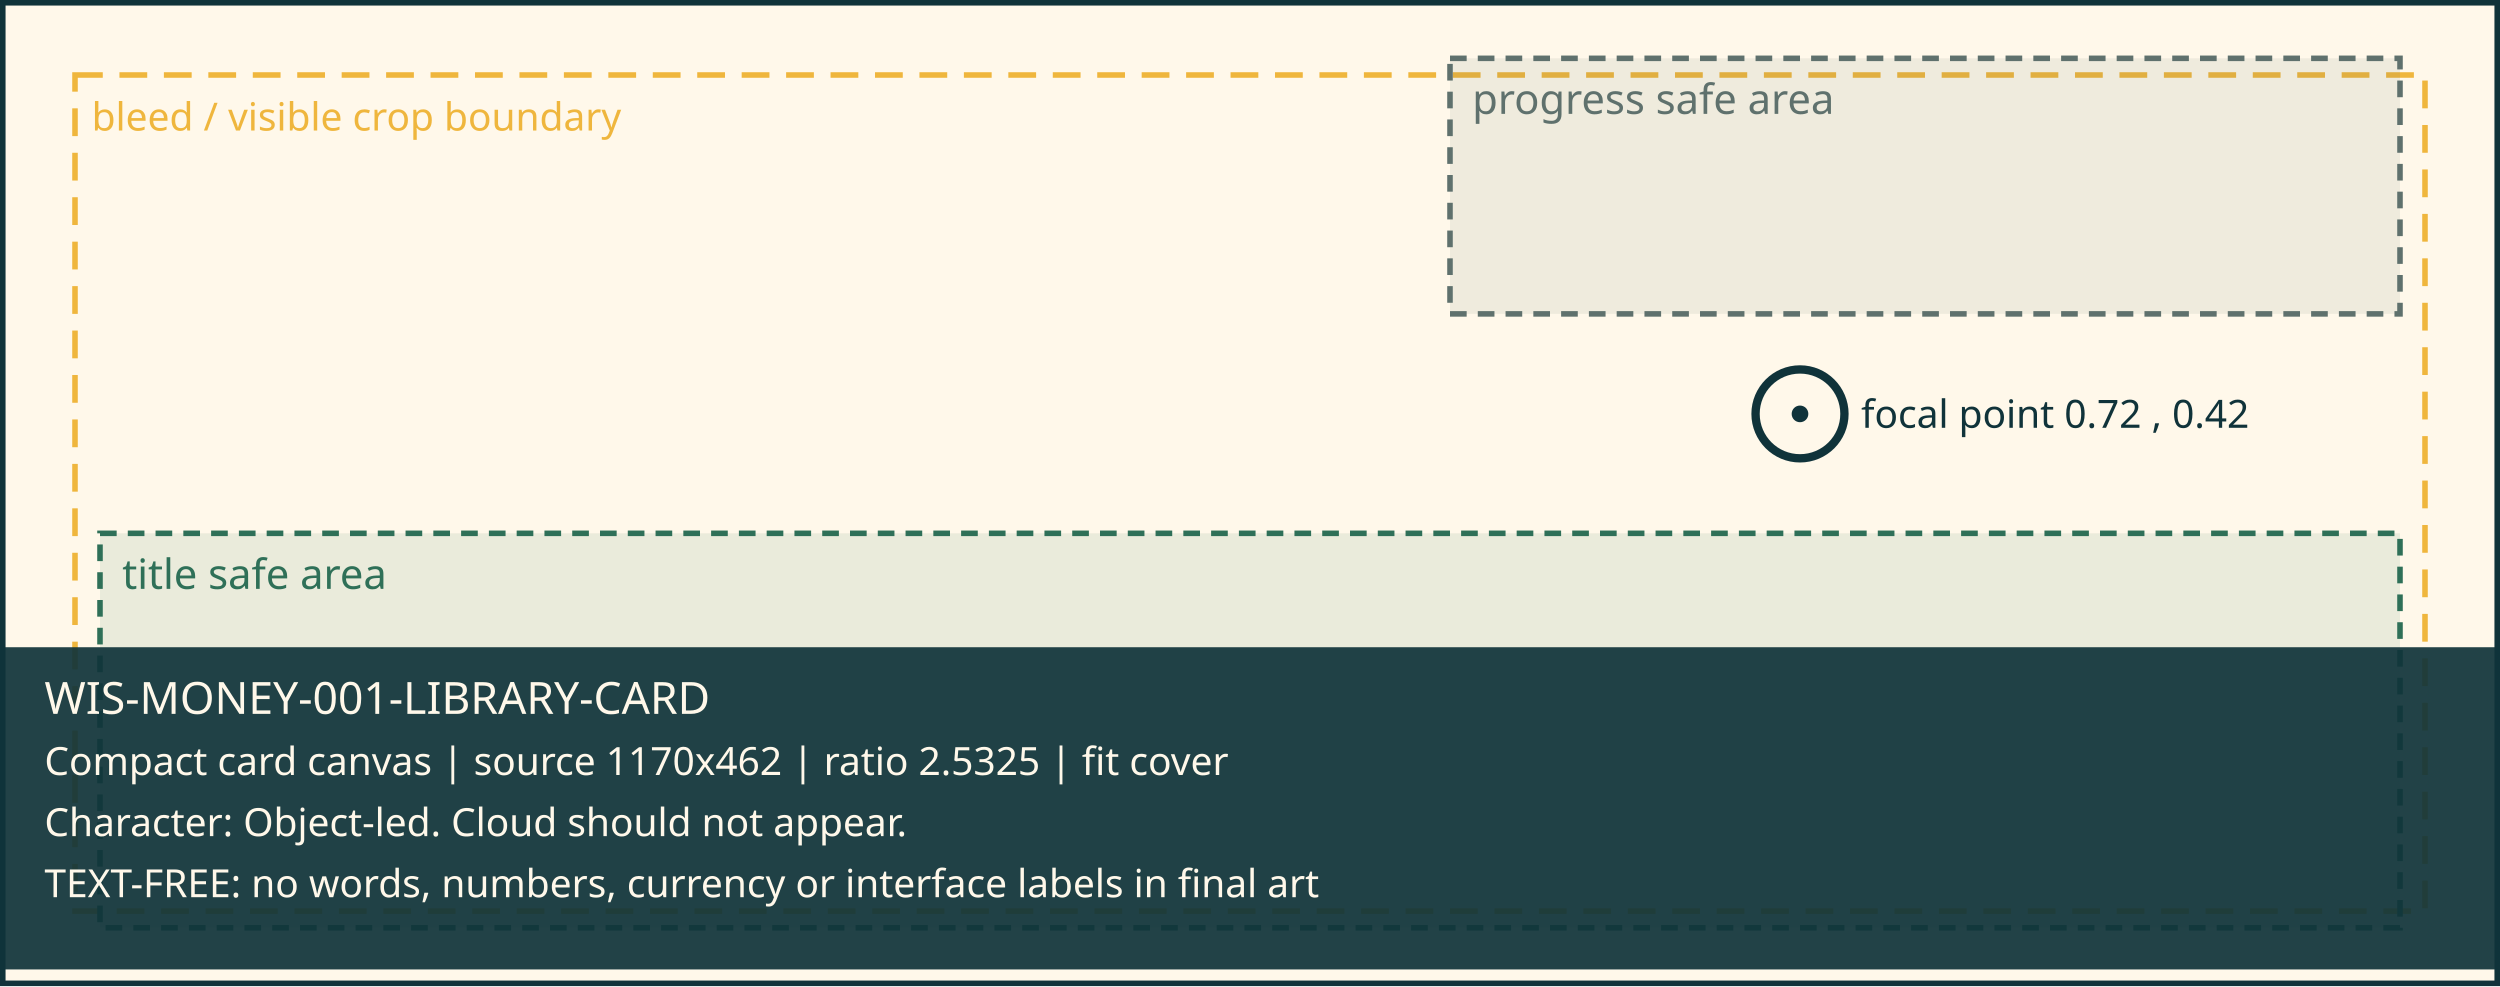
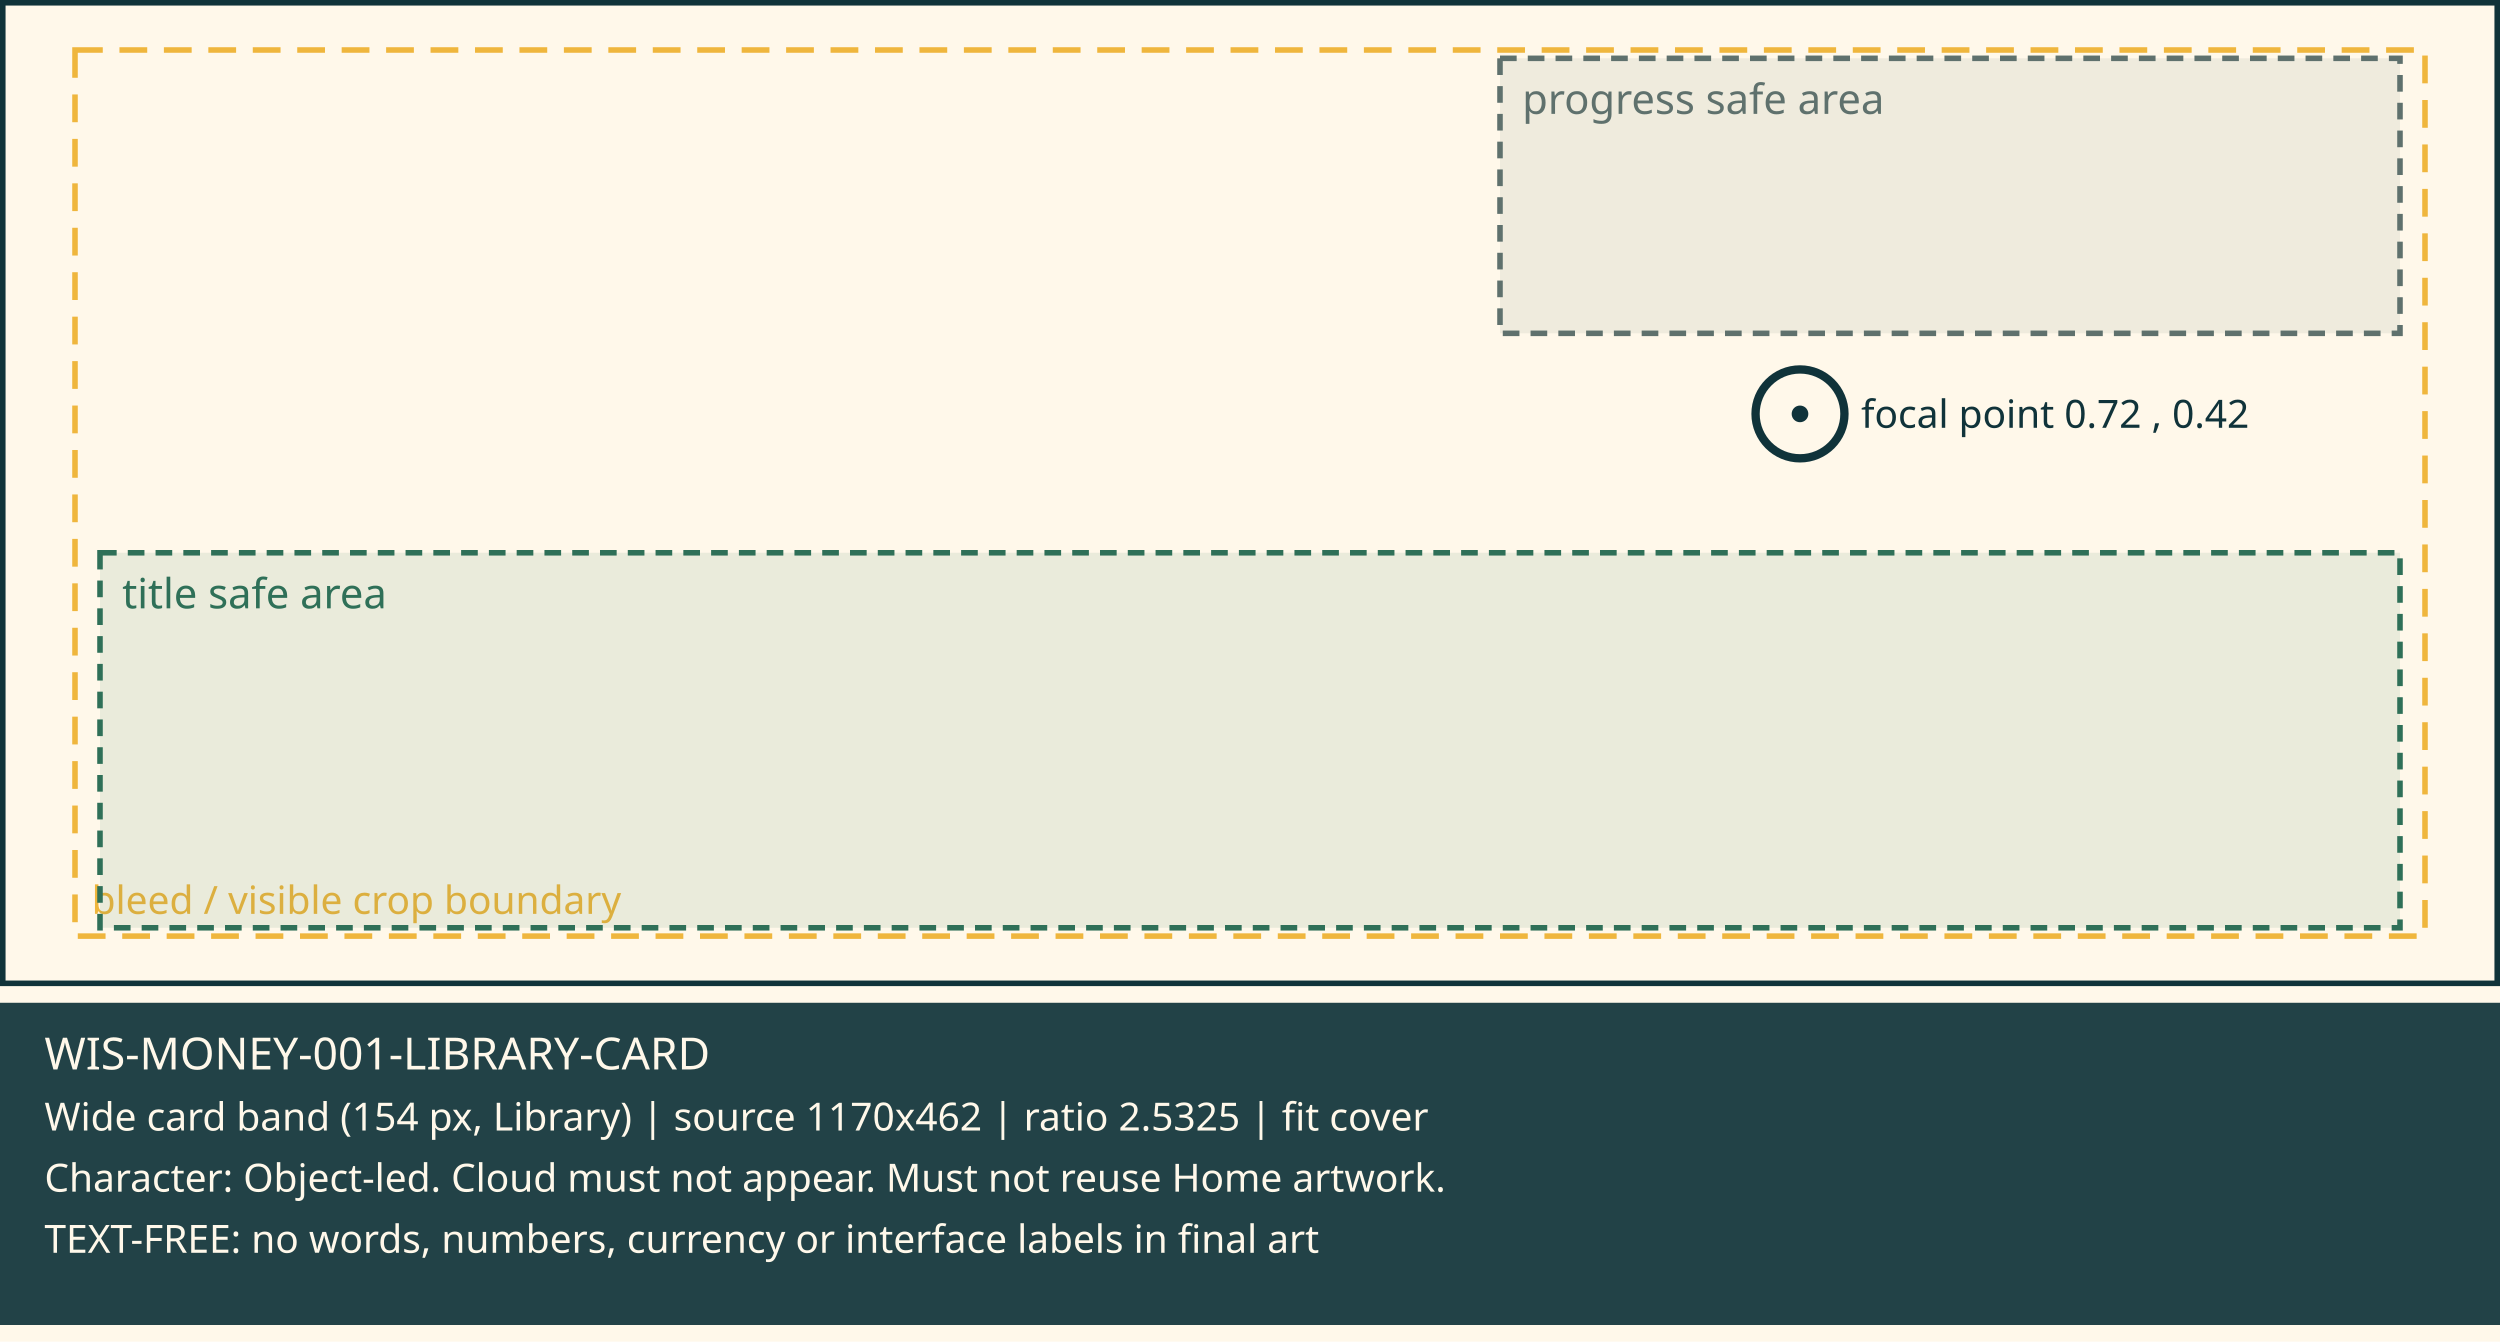
- <svg xmlns="http://www.w3.org/2000/svg" width="900" height="355" viewBox="0 0 900 355">
-   <rect width="900" height="355" fill="#FFF8EA" />
+ <svg xmlns="http://www.w3.org/2000/svg" width="900" height="483" viewBox="0 0 900 483">
+   <rect width="900" height="483" fill="#FFF8EA" />
  <rect x="1" y="1" width="898" height="353" fill="none" stroke="#10333A" stroke-width="2" />
-   <rect x="27" y="27" width="846" height="301" fill="none" stroke="#EFB63D" stroke-width="2" stroke-dasharray="10 6" />
-   <text x="33" y="47" font-family="sans-serif" font-size="14" fill="#EFB63D">bleed / visible crop boundary</text>
-   <rect x="36" y="192" width="828" height="142" fill="#2F7058" fill-opacity="0.10" stroke="#2F7058" stroke-width="2" stroke-dasharray="6 4" />
-   <text x="44" y="212" font-family="sans-serif" font-size="15" fill="#2F7058">title safe area</text>
-   <rect x="522" y="21" width="342" height="92" fill="#5F716D" fill-opacity="0.10" stroke="#5F716D" stroke-width="2" stroke-dasharray="6 4" />
-   <text x="530" y="41" font-family="sans-serif" font-size="15" fill="#5F716D">progress safe area</text>
+   <rect x="27" y="18" width="846" height="319" fill="none" stroke="#EFB63D" stroke-width="2" stroke-dasharray="10 6" />
+   <text x="33" y="329" font-family="sans-serif" font-size="14" fill="#EFB63D">bleed / visible crop boundary</text>
+   <rect x="36" y="199" width="828" height="135" fill="#2F7058" fill-opacity="0.10" stroke="#2F7058" stroke-width="2" stroke-dasharray="6 4" />
+   <text x="44" y="219" font-family="sans-serif" font-size="15" fill="#2F7058">title safe area</text>
+   <rect x="540" y="21" width="324" height="99" fill="#5F716D" fill-opacity="0.10" stroke="#5F716D" stroke-width="2" stroke-dasharray="6 4" />
+   <text x="548" y="41" font-family="sans-serif" font-size="15" fill="#5F716D">progress safe area</text>
  <circle cx="648" cy="149" r="16" fill="none" stroke="#10333A" stroke-width="3" />
  <circle cx="648" cy="149" r="3" fill="#10333A" />
  <text x="670" y="154" font-family="sans-serif" font-size="14" fill="#10333A">focal point 0.72 , 0.42</text>
-   <rect x="0" y="233" width="900" height="116" fill="#10333A" fill-opacity="0.92" />
-   <text x="16" y="257" font-family="sans-serif" font-size="16" fill="#FFF8EA">WIS-MONEY-001-LIBRARY-CARD</text>
-   <text x="16" y="279" font-family="sans-serif" font-size="14" fill="#FFF8EA">Compact card canvas  |  source 1170x462  |  ratio 2.5325  |  fit cover</text>
-   <text x="16" y="301" font-family="sans-serif" font-size="14" fill="#FFF8EA">Character: Object-led. Cloud should not appear.</text>
-   <text x="16" y="323" font-family="sans-serif" font-size="14" fill="#FFF8EA">TEXT-FREE: no words, numbers, currency or interface labels in final art</text>
+   <rect x="0" y="361" width="900" height="116" fill="#10333A" fill-opacity="0.92" />
+   <text x="16" y="385" font-family="sans-serif" font-size="16" fill="#FFF8EA">WIS-MONEY-001-LIBRARY-CARD</text>
+   <text x="16" y="407" font-family="sans-serif" font-size="14" fill="#FFF8EA">Wide card band (154 px, Library)  |  source 1170x462  |  ratio 2.5325  |  fit cover</text>
+   <text x="16" y="429" font-family="sans-serif" font-size="14" fill="#FFF8EA">Character: Object-led. Cloud must not appear. Must not reuse Home artwork.</text>
+   <text x="16" y="451" font-family="sans-serif" font-size="14" fill="#FFF8EA">TEXT-FREE: no words, numbers, currency or interface labels in final art</text>
</svg>
